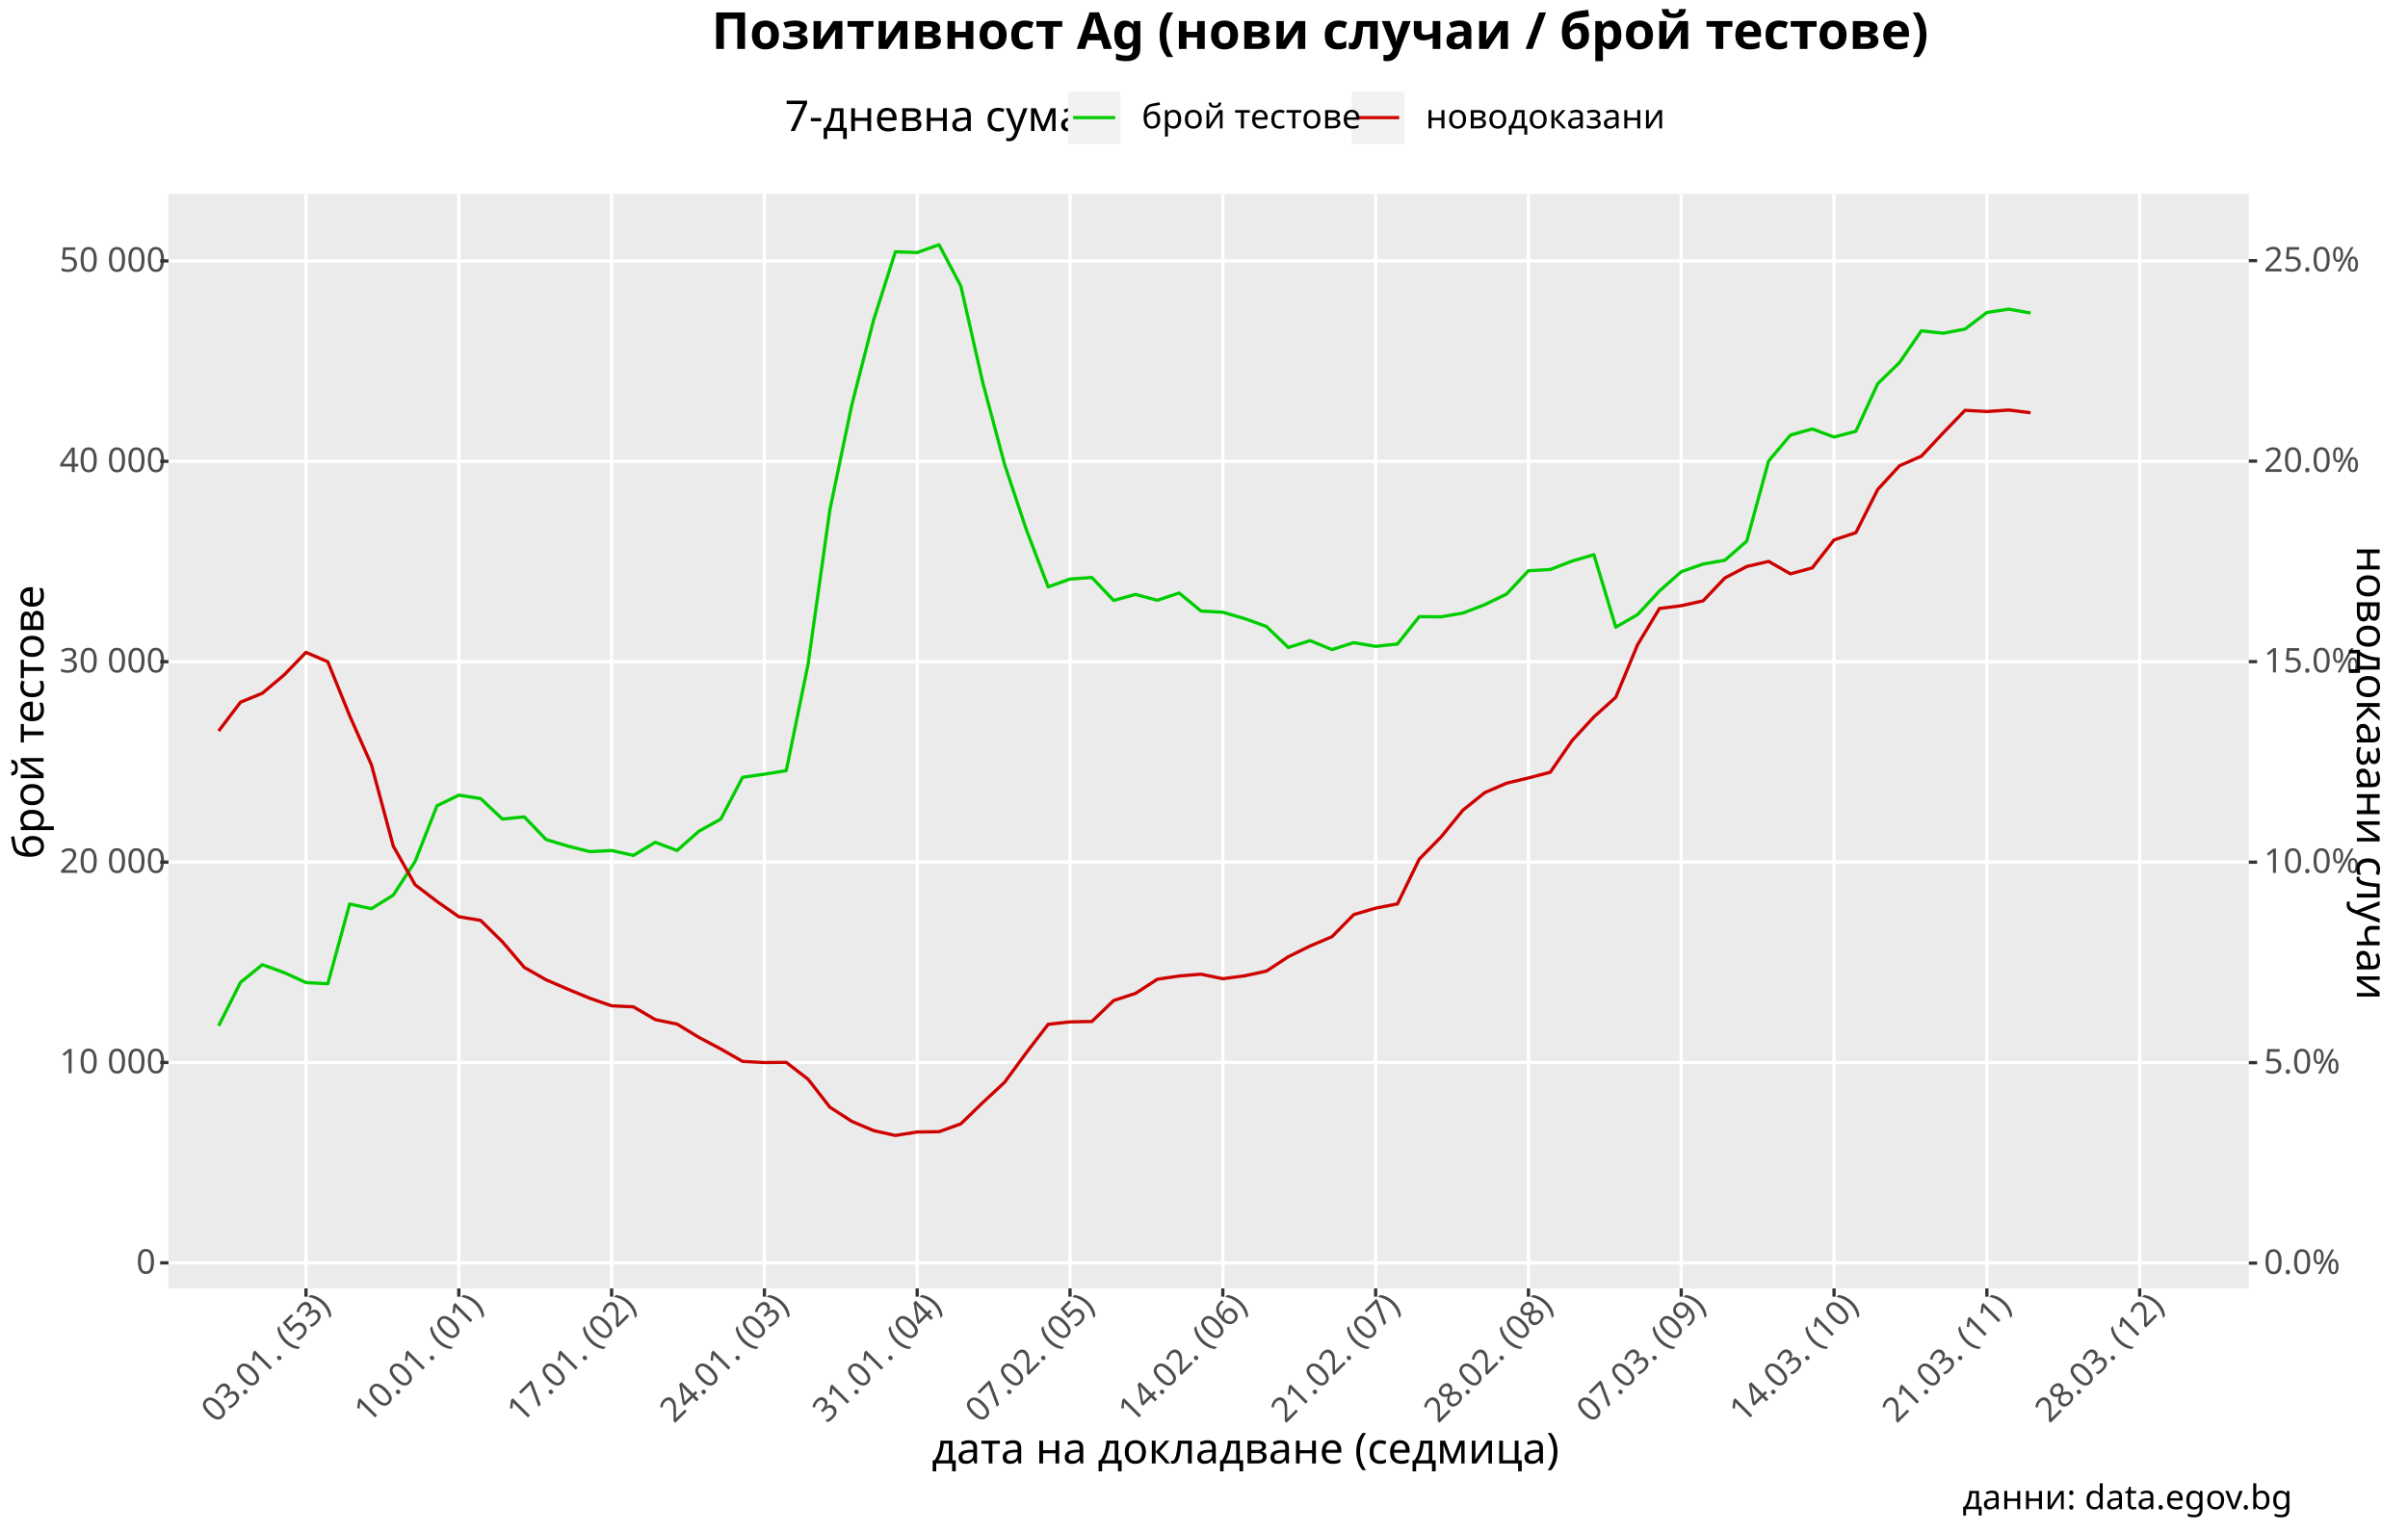
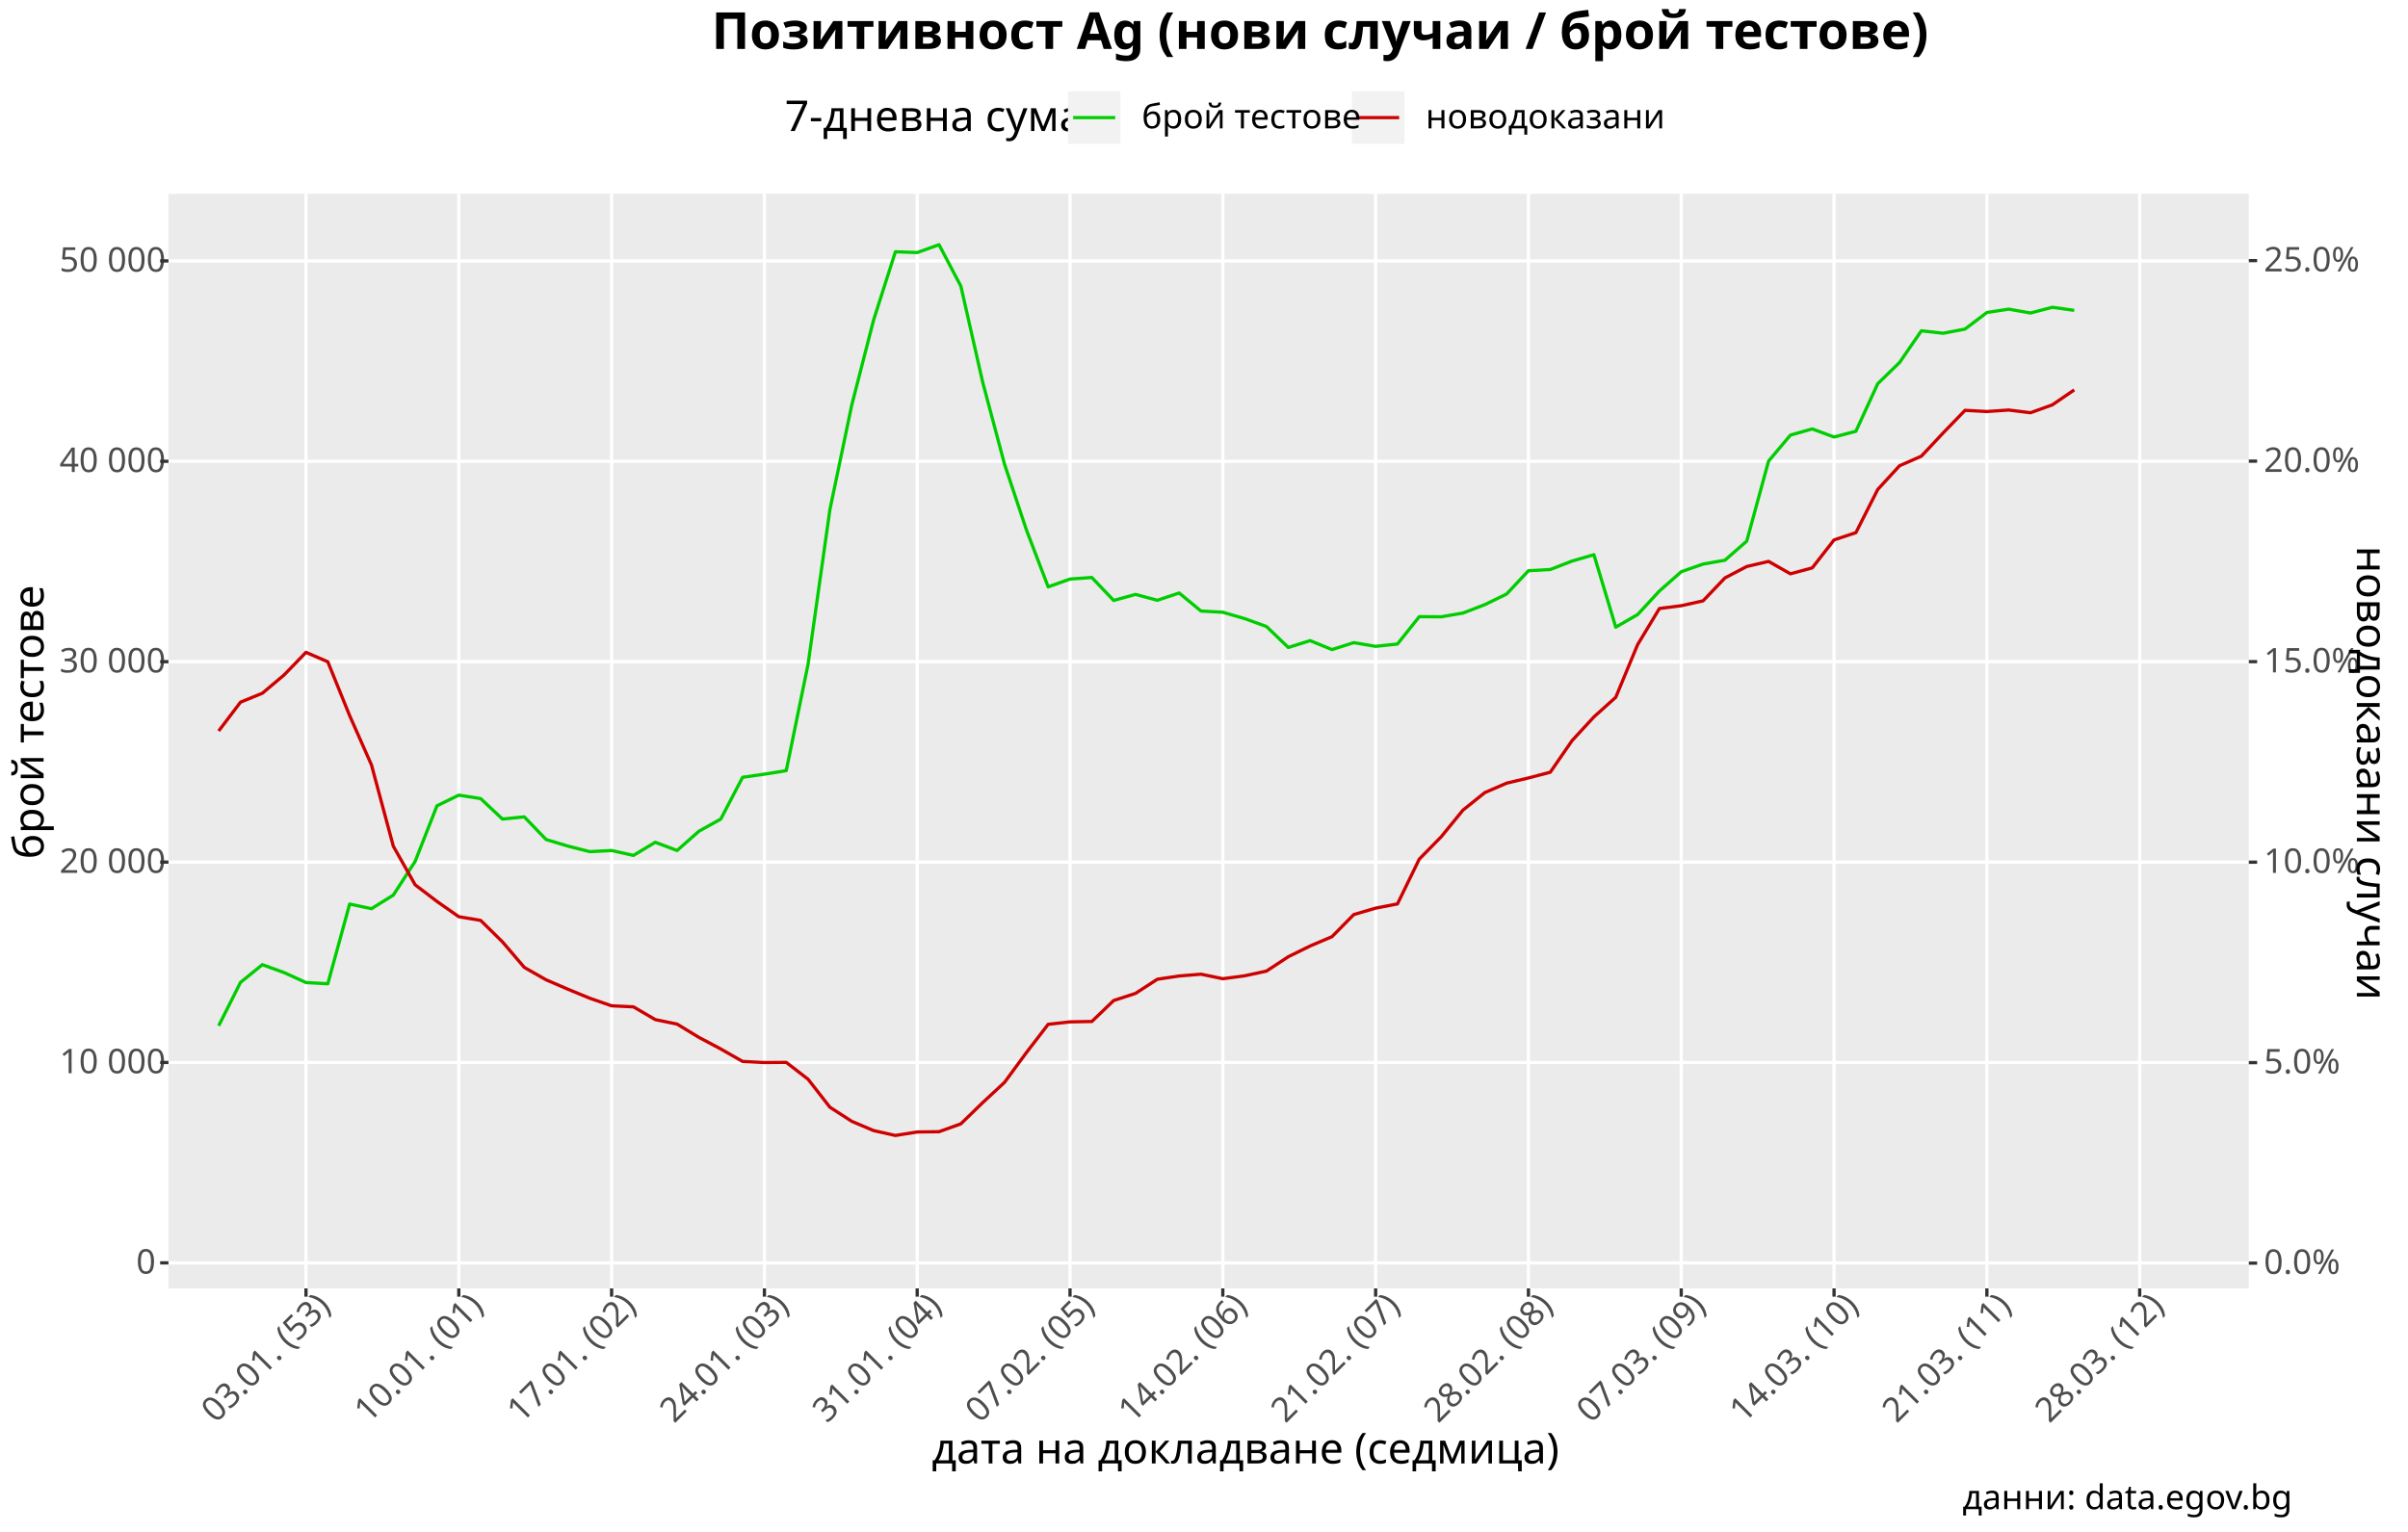
<svg xmlns="http://www.w3.org/2000/svg" viewBox="0 0 792.00 504.00">
  <defs>
    <style type="text/css">
    line, polyline, polygon, path, rect, circle {
      fill: none;
      stroke: #000000;
      stroke-linecap: round;
      stroke-linejoin: round;
      stroke-miterlimit: 10.00;
    }
  </style>
  </defs>
  <rect width="100%" height="100%" style="stroke: none; fill: #FFFFFF;" />
  <rect x="0.00" y="0.00" width="792.00" height="504.00" style="stroke-width: 1.07; stroke: #FFFFFF; fill: #FFFFFF;" />
  <defs>
    <clipPath id="cpNTUuNDF8NzM5LjY1fDQyMy44N3w2My43Nw==">
      <rect x="55.41" y="63.77" width="684.24" height="360.10" />
    </clipPath>
  </defs>
  <rect x="55.41" y="63.77" width="684.24" height="360.10" style="stroke-width: 1.07; stroke: none; fill: #EBEBEB;" clip-path="url(#cpNTUuNDF8NzM5LjY1fDQyMy44N3w2My43Nw==)" />
  <polyline points="55.41,415.49 739.65,415.49 " style="stroke-width: 1.07; stroke: #FFFFFF; stroke-linecap: butt;" clip-path="url(#cpNTUuNDF8NzM5LjY1fDQyMy44N3w2My43Nw==)" />
  <polyline points="55.41,349.56 739.65,349.56 " style="stroke-width: 1.07; stroke: #FFFFFF; stroke-linecap: butt;" clip-path="url(#cpNTUuNDF8NzM5LjY1fDQyMy44N3w2My43Nw==)" />
  <polyline points="55.41,283.63 739.65,283.63 " style="stroke-width: 1.07; stroke: #FFFFFF; stroke-linecap: butt;" clip-path="url(#cpNTUuNDF8NzM5LjY1fDQyMy44N3w2My43Nw==)" />
  <polyline points="55.41,217.70 739.65,217.70 " style="stroke-width: 1.07; stroke: #FFFFFF; stroke-linecap: butt;" clip-path="url(#cpNTUuNDF8NzM5LjY1fDQyMy44N3w2My43Nw==)" />
  <polyline points="55.41,151.77 739.65,151.77 " style="stroke-width: 1.07; stroke: #FFFFFF; stroke-linecap: butt;" clip-path="url(#cpNTUuNDF8NzM5LjY1fDQyMy44N3w2My43Nw==)" />
  <polyline points="55.41,85.84 739.65,85.84 " style="stroke-width: 1.07; stroke: #FFFFFF; stroke-linecap: butt;" clip-path="url(#cpNTUuNDF8NzM5LjY1fDQyMy44N3w2My43Nw==)" />
  <polyline points="100.64,423.87 100.64,63.77 " style="stroke-width: 1.07; stroke: #FFFFFF; stroke-linecap: butt;" clip-path="url(#cpNTUuNDF8NzM5LjY1fDQyMy44N3w2My43Nw==)" />
  <polyline points="150.90,423.87 150.90,63.77 " style="stroke-width: 1.07; stroke: #FFFFFF; stroke-linecap: butt;" clip-path="url(#cpNTUuNDF8NzM5LjY1fDQyMy44N3w2My43Nw==)" />
  <polyline points="201.16,423.87 201.16,63.77 " style="stroke-width: 1.07; stroke: #FFFFFF; stroke-linecap: butt;" clip-path="url(#cpNTUuNDF8NzM5LjY1fDQyMy44N3w2My43Nw==)" />
  <polyline points="251.42,423.87 251.42,63.77 " style="stroke-width: 1.07; stroke: #FFFFFF; stroke-linecap: butt;" clip-path="url(#cpNTUuNDF8NzM5LjY1fDQyMy44N3w2My43Nw==)" />
  <polyline points="301.67,423.87 301.67,63.77 " style="stroke-width: 1.07; stroke: #FFFFFF; stroke-linecap: butt;" clip-path="url(#cpNTUuNDF8NzM5LjY1fDQyMy44N3w2My43Nw==)" />
  <polyline points="351.93,423.87 351.93,63.77 " style="stroke-width: 1.07; stroke: #FFFFFF; stroke-linecap: butt;" clip-path="url(#cpNTUuNDF8NzM5LjY1fDQyMy44N3w2My43Nw==)" />
  <polyline points="402.19,423.87 402.19,63.77 " style="stroke-width: 1.07; stroke: #FFFFFF; stroke-linecap: butt;" clip-path="url(#cpNTUuNDF8NzM5LjY1fDQyMy44N3w2My43Nw==)" />
  <polyline points="452.45,423.87 452.45,63.77 " style="stroke-width: 1.07; stroke: #FFFFFF; stroke-linecap: butt;" clip-path="url(#cpNTUuNDF8NzM5LjY1fDQyMy44N3w2My43Nw==)" />
  <polyline points="502.71,423.87 502.71,63.77 " style="stroke-width: 1.07; stroke: #FFFFFF; stroke-linecap: butt;" clip-path="url(#cpNTUuNDF8NzM5LjY1fDQyMy44N3w2My43Nw==)" />
  <polyline points="552.97,423.87 552.97,63.77 " style="stroke-width: 1.07; stroke: #FFFFFF; stroke-linecap: butt;" clip-path="url(#cpNTUuNDF8NzM5LjY1fDQyMy44N3w2My43Nw==)" />
  <polyline points="603.23,423.87 603.23,63.77 " style="stroke-width: 1.07; stroke: #FFFFFF; stroke-linecap: butt;" clip-path="url(#cpNTUuNDF8NzM5LjY1fDQyMy44N3w2My43Nw==)" />
  <polyline points="653.49,423.87 653.49,63.77 " style="stroke-width: 1.07; stroke: #FFFFFF; stroke-linecap: butt;" clip-path="url(#cpNTUuNDF8NzM5LjY1fDQyMy44N3w2My43Nw==)" />
  <polyline points="703.75,423.87 703.75,63.77 " style="stroke-width: 1.07; stroke: #FFFFFF; stroke-linecap: butt;" clip-path="url(#cpNTUuNDF8NzM5LjY1fDQyMy44N3w2My43Nw==)" />
-   <polyline points="71.92,337.49 79.10,323.21 86.28,317.38 93.46,319.99 100.64,323.26 107.82,323.66 115.00,297.43 122.18,298.96 129.36,294.49 136.54,283.40 143.72,265.11 150.90,261.60 158.08,262.73 165.26,269.47 172.44,268.75 179.62,276.21 186.80,278.37 193.98,280.19 201.16,279.82 208.34,281.43 215.52,277.11 222.70,279.81 229.88,273.47 237.06,269.48 244.24,255.73 251.42,254.70 258.60,253.54 265.78,218.51 272.96,167.66 280.14,133.29 287.32,105.32 294.50,82.83 301.67,83.09 308.85,80.51 316.03,94.14 323.21,125.74 330.39,152.72 337.57,174.28 344.75,193.08 351.93,190.51 359.11,190.00 366.29,197.55 373.47,195.56 380.65,197.49 387.83,195.10 395.01,201.03 402.19,201.43 409.37,203.52 416.55,206.12 423.73,213.02 430.91,210.77 438.09,213.71 445.27,211.43 452.45,212.65 459.63,211.88 466.81,202.88 473.99,202.93 481.17,201.70 488.35,198.93 495.53,195.44 502.71,187.77 509.89,187.37 517.07,184.59 524.25,182.50 531.43,206.34 538.61,202.20 545.79,194.44 552.97,188.10 560.15,185.58 567.33,184.32 574.51,178.03 581.69,151.69 588.87,143.15 596.05,141.12 603.23,143.78 610.41,141.89 617.59,126.24 624.77,119.26 631.95,108.83 639.13,109.64 646.31,108.26 653.49,102.81 660.67,101.71 667.85,102.98 " style="stroke-width: 1.07; stroke: #00CD00; stroke-linecap: butt;" clip-path="url(#cpNTUuNDF8NzM5LjY1fDQyMy44N3w2My43Nw==)" />
-   <polyline points="71.92,240.49 79.10,231.02 86.28,228.08 93.46,222.04 100.64,214.62 107.82,217.73 115.00,235.44 122.18,251.66 129.36,278.40 136.54,291.10 143.72,296.57 150.90,301.60 158.08,302.81 165.26,309.87 172.44,318.27 179.62,322.36 186.80,325.46 193.98,328.42 201.16,330.91 208.34,331.25 215.52,335.45 222.70,336.93 229.88,341.30 237.06,345.11 244.24,349.21 251.42,349.58 258.60,349.52 265.78,355.07 272.96,364.28 280.14,368.91 287.32,371.96 294.50,373.57 301.67,372.42 308.85,372.33 316.03,369.74 323.21,362.77 330.39,356.10 337.57,346.33 344.75,337.00 351.93,336.20 359.11,336.07 366.29,329.17 373.47,326.83 380.65,322.17 387.83,321.10 395.01,320.51 402.19,322.00 409.37,321.04 416.55,319.49 423.73,314.76 430.91,311.23 438.09,308.17 445.27,300.89 452.45,298.78 459.63,297.39 466.81,282.64 473.99,275.33 481.17,266.53 488.35,260.77 495.53,257.66 502.71,255.95 509.89,254.06 517.07,243.65 524.25,235.86 531.43,229.40 538.61,212.10 545.79,200.20 552.97,199.28 560.15,197.68 567.33,190.14 574.51,186.38 581.69,184.70 588.87,188.78 596.05,186.84 603.23,177.63 610.41,175.24 617.59,161.04 624.77,153.23 631.95,150.08 639.13,142.41 646.31,135.00 653.49,135.39 660.67,134.90 667.85,135.79 " style="stroke-width: 1.07; stroke: #CD0000; stroke-linecap: butt;" clip-path="url(#cpNTUuNDF8NzM5LjY1fDQyMy44N3w2My43Nw==)" />
+   <polyline points="71.92,337.49 79.10,323.21 86.28,317.38 93.46,319.99 100.64,323.26 107.82,323.66 115.00,297.43 122.18,298.96 129.36,294.49 136.54,283.40 143.72,265.11 150.90,261.60 158.08,262.73 165.26,269.47 172.44,268.75 179.62,276.21 186.80,278.37 193.98,280.19 201.16,279.82 208.34,281.43 215.52,277.11 222.70,279.81 229.88,273.47 237.06,269.48 244.24,255.73 251.42,254.70 258.60,253.54 265.78,218.51 272.96,167.66 280.14,133.29 287.32,105.32 294.50,82.83 301.67,83.09 308.85,80.51 316.03,94.14 323.21,125.74 330.39,152.72 337.57,174.28 344.75,193.08 351.93,190.51 359.11,190.00 366.29,197.55 373.47,195.56 380.65,197.49 387.83,195.10 395.01,201.03 402.19,201.43 409.37,203.52 416.55,206.12 423.73,213.02 430.91,210.77 438.09,213.71 445.27,211.43 452.45,212.65 459.63,211.88 466.81,202.88 473.99,202.93 481.17,201.70 488.35,198.93 495.53,195.44 502.71,187.77 509.89,187.37 517.07,184.59 524.25,182.50 531.43,206.34 538.61,202.20 545.79,194.44 552.97,188.10 560.15,185.58 567.33,184.32 574.51,178.03 581.69,151.69 588.87,143.15 596.05,141.12 603.23,143.78 610.41,141.89 617.59,126.24 624.77,119.26 631.95,108.83 639.13,109.64 646.31,108.26 653.49,102.81 660.67,101.71 667.85,102.98 675.03,101.09 682.21,102.11 " style="stroke-width: 1.07; stroke: #00CD00; stroke-linecap: butt;" clip-path="url(#cpNTUuNDF8NzM5LjY1fDQyMy44N3w2My43Nw==)" />
+   <polyline points="71.92,240.49 79.10,231.02 86.28,228.08 93.46,222.04 100.64,214.62 107.82,217.73 115.00,235.44 122.18,251.66 129.36,278.40 136.54,291.10 143.72,296.57 150.90,301.60 158.08,302.81 165.26,309.87 172.44,318.27 179.62,322.36 186.80,325.46 193.98,328.42 201.16,330.91 208.34,331.25 215.52,335.45 222.70,336.93 229.88,341.30 237.06,345.11 244.24,349.21 251.42,349.58 258.60,349.52 265.78,355.07 272.96,364.28 280.14,368.91 287.32,371.96 294.50,373.57 301.67,372.42 308.85,372.33 316.03,369.74 323.21,362.77 330.39,356.10 337.57,346.33 344.75,337.00 351.93,336.20 359.11,336.07 366.29,329.17 373.47,326.83 380.65,322.17 387.83,321.10 395.01,320.51 402.19,322.00 409.37,321.04 416.55,319.49 423.73,314.76 430.91,311.23 438.09,308.17 445.27,300.89 452.45,298.78 459.63,297.39 466.81,282.64 473.99,275.33 481.17,266.53 488.35,260.77 495.53,257.66 502.71,255.95 509.89,254.06 517.07,243.65 524.25,235.86 531.43,229.40 538.61,212.10 545.79,200.20 552.97,199.28 560.15,197.68 567.33,190.14 574.51,186.38 581.69,184.70 588.87,188.78 596.05,186.84 603.23,177.63 610.41,175.24 617.59,161.04 624.77,153.23 631.95,150.08 639.13,142.41 646.31,135.00 653.49,135.39 660.67,134.90 667.85,135.79 675.03,133.19 682.21,128.28 " style="stroke-width: 1.07; stroke: #CD0000; stroke-linecap: butt;" clip-path="url(#cpNTUuNDF8NzM5LjY1fDQyMy44N3w2My43Nw==)" />
  <defs>
    <clipPath id="cpMC4wMHw3OTIuMDB8NTA0LjAwfDAuMDA=">
      <rect x="0.00" y="0.00" width="792.00" height="504.00" />
    </clipPath>
  </defs>
  <g clip-path="url(#cpMC4wMHw3OTIuMDB8NTA0LjAwfDAuMDA=)">
    <text x="44.80" y="419.03" style="font-size: 11.20px; fill: #4D4D4D; font-family: Calibri;" textLength="5.68px" lengthAdjust="spacingAndGlyphs">0</text>
  </g>
  <g clip-path="url(#cpMC4wMHw3OTIuMDB8NTA0LjAwfDAuMDA=)">
    <text x="19.56" y="353.10" style="font-size: 11.20px; fill: #4D4D4D; font-family: Calibri;" textLength="30.91px" lengthAdjust="spacingAndGlyphs">10 000</text>
  </g>
  <g clip-path="url(#cpMC4wMHw3OTIuMDB8NTA0LjAwfDAuMDA=)">
    <text x="19.56" y="287.17" style="font-size: 11.20px; fill: #4D4D4D; font-family: Calibri;" textLength="30.91px" lengthAdjust="spacingAndGlyphs">20 000</text>
  </g>
  <g clip-path="url(#cpMC4wMHw3OTIuMDB8NTA0LjAwfDAuMDA=)">
    <text x="19.56" y="221.24" style="font-size: 11.20px; fill: #4D4D4D; font-family: Calibri;" textLength="30.91px" lengthAdjust="spacingAndGlyphs">30 000</text>
  </g>
  <g clip-path="url(#cpMC4wMHw3OTIuMDB8NTA0LjAwfDAuMDA=)">
    <text x="19.56" y="155.30" style="font-size: 11.20px; fill: #4D4D4D; font-family: Calibri;" textLength="30.91px" lengthAdjust="spacingAndGlyphs">40 000</text>
  </g>
  <g clip-path="url(#cpMC4wMHw3OTIuMDB8NTA0LjAwfDAuMDA=)">
    <text x="19.56" y="89.37" style="font-size: 11.20px; fill: #4D4D4D; font-family: Calibri;" textLength="30.91px" lengthAdjust="spacingAndGlyphs">50 000</text>
  </g>
  <polyline points="52.67,415.49 55.41,415.49 " style="stroke-width: 1.07; stroke: #333333; stroke-linecap: butt;" clip-path="url(#cpMC4wMHw3OTIuMDB8NTA0LjAwfDAuMDA=)" />
  <polyline points="52.67,349.56 55.41,349.56 " style="stroke-width: 1.07; stroke: #333333; stroke-linecap: butt;" clip-path="url(#cpMC4wMHw3OTIuMDB8NTA0LjAwfDAuMDA=)" />
  <polyline points="52.67,283.63 55.41,283.63 " style="stroke-width: 1.07; stroke: #333333; stroke-linecap: butt;" clip-path="url(#cpMC4wMHw3OTIuMDB8NTA0LjAwfDAuMDA=)" />
  <polyline points="52.67,217.70 55.41,217.70 " style="stroke-width: 1.07; stroke: #333333; stroke-linecap: butt;" clip-path="url(#cpMC4wMHw3OTIuMDB8NTA0LjAwfDAuMDA=)" />
  <polyline points="52.67,151.77 55.41,151.77 " style="stroke-width: 1.07; stroke: #333333; stroke-linecap: butt;" clip-path="url(#cpMC4wMHw3OTIuMDB8NTA0LjAwfDAuMDA=)" />
  <polyline points="52.67,85.84 55.41,85.84 " style="stroke-width: 1.07; stroke: #333333; stroke-linecap: butt;" clip-path="url(#cpMC4wMHw3OTIuMDB8NTA0LjAwfDAuMDA=)" />
  <polyline points="739.65,415.58 742.38,415.58 " style="stroke-width: 1.07; stroke: #333333; stroke-linecap: butt;" clip-path="url(#cpMC4wMHw3OTIuMDB8NTA0LjAwfDAuMDA=)" />
  <polyline points="739.65,349.61 742.38,349.61 " style="stroke-width: 1.07; stroke: #333333; stroke-linecap: butt;" clip-path="url(#cpMC4wMHw3OTIuMDB8NTA0LjAwfDAuMDA=)" />
  <polyline points="739.65,283.65 742.38,283.65 " style="stroke-width: 1.07; stroke: #333333; stroke-linecap: butt;" clip-path="url(#cpMC4wMHw3OTIuMDB8NTA0LjAwfDAuMDA=)" />
  <polyline points="739.65,217.68 742.38,217.68 " style="stroke-width: 1.07; stroke: #333333; stroke-linecap: butt;" clip-path="url(#cpMC4wMHw3OTIuMDB8NTA0LjAwfDAuMDA=)" />
  <polyline points="739.65,151.72 742.38,151.72 " style="stroke-width: 1.07; stroke: #333333; stroke-linecap: butt;" clip-path="url(#cpMC4wMHw3OTIuMDB8NTA0LjAwfDAuMDA=)" />
  <polyline points="739.65,85.75 742.38,85.75 " style="stroke-width: 1.07; stroke: #333333; stroke-linecap: butt;" clip-path="url(#cpMC4wMHw3OTIuMDB8NTA0LjAwfDAuMDA=)" />
  <g clip-path="url(#cpMC4wMHw3OTIuMDB8NTA0LjAwfDAuMDA=)">
    <text x="744.58" y="419.11" style="font-size: 11.20px; fill: #4D4D4D; font-family: Calibri;" textLength="22.19px" lengthAdjust="spacingAndGlyphs">0.0%</text>
  </g>
  <g clip-path="url(#cpMC4wMHw3OTIuMDB8NTA0LjAwfDAuMDA=)">
    <text x="744.58" y="353.15" style="font-size: 11.20px; fill: #4D4D4D; font-family: Calibri;" textLength="22.19px" lengthAdjust="spacingAndGlyphs">5.0%</text>
  </g>
  <g clip-path="url(#cpMC4wMHw3OTIuMDB8NTA0LjAwfDAuMDA=)">
    <text x="744.58" y="287.18" style="font-size: 11.20px; fill: #4D4D4D; font-family: Calibri;" textLength="27.86px" lengthAdjust="spacingAndGlyphs">10.0%</text>
  </g>
  <g clip-path="url(#cpMC4wMHw3OTIuMDB8NTA0LjAwfDAuMDA=)">
    <text x="744.58" y="221.22" style="font-size: 11.20px; fill: #4D4D4D; font-family: Calibri;" textLength="27.86px" lengthAdjust="spacingAndGlyphs">15.0%</text>
  </g>
  <g clip-path="url(#cpMC4wMHw3OTIuMDB8NTA0LjAwfDAuMDA=)">
    <text x="744.58" y="155.26" style="font-size: 11.20px; fill: #4D4D4D; font-family: Calibri;" textLength="27.86px" lengthAdjust="spacingAndGlyphs">20.0%</text>
  </g>
  <g clip-path="url(#cpMC4wMHw3OTIuMDB8NTA0LjAwfDAuMDA=)">
    <text x="744.58" y="89.29" style="font-size: 11.20px; fill: #4D4D4D; font-family: Calibri;" textLength="27.86px" lengthAdjust="spacingAndGlyphs">25.0%</text>
  </g>
  <polyline points="100.64,426.61 100.64,423.87 " style="stroke-width: 1.07; stroke: #333333; stroke-linecap: butt;" clip-path="url(#cpMC4wMHw3OTIuMDB8NTA0LjAwfDAuMDA=)" />
  <polyline points="150.90,426.61 150.90,423.87 " style="stroke-width: 1.07; stroke: #333333; stroke-linecap: butt;" clip-path="url(#cpMC4wMHw3OTIuMDB8NTA0LjAwfDAuMDA=)" />
  <polyline points="201.16,426.61 201.16,423.87 " style="stroke-width: 1.07; stroke: #333333; stroke-linecap: butt;" clip-path="url(#cpMC4wMHw3OTIuMDB8NTA0LjAwfDAuMDA=)" />
  <polyline points="251.42,426.61 251.42,423.87 " style="stroke-width: 1.07; stroke: #333333; stroke-linecap: butt;" clip-path="url(#cpMC4wMHw3OTIuMDB8NTA0LjAwfDAuMDA=)" />
  <polyline points="301.67,426.61 301.67,423.87 " style="stroke-width: 1.07; stroke: #333333; stroke-linecap: butt;" clip-path="url(#cpMC4wMHw3OTIuMDB8NTA0LjAwfDAuMDA=)" />
  <polyline points="351.93,426.61 351.93,423.87 " style="stroke-width: 1.07; stroke: #333333; stroke-linecap: butt;" clip-path="url(#cpMC4wMHw3OTIuMDB8NTA0LjAwfDAuMDA=)" />
  <polyline points="402.19,426.61 402.19,423.87 " style="stroke-width: 1.07; stroke: #333333; stroke-linecap: butt;" clip-path="url(#cpMC4wMHw3OTIuMDB8NTA0LjAwfDAuMDA=)" />
  <polyline points="452.45,426.61 452.45,423.87 " style="stroke-width: 1.07; stroke: #333333; stroke-linecap: butt;" clip-path="url(#cpMC4wMHw3OTIuMDB8NTA0LjAwfDAuMDA=)" />
  <polyline points="502.71,426.61 502.71,423.87 " style="stroke-width: 1.07; stroke: #333333; stroke-linecap: butt;" clip-path="url(#cpMC4wMHw3OTIuMDB8NTA0LjAwfDAuMDA=)" />
  <polyline points="552.97,426.61 552.97,423.87 " style="stroke-width: 1.07; stroke: #333333; stroke-linecap: butt;" clip-path="url(#cpMC4wMHw3OTIuMDB8NTA0LjAwfDAuMDA=)" />
  <polyline points="603.23,426.61 603.23,423.87 " style="stroke-width: 1.07; stroke: #333333; stroke-linecap: butt;" clip-path="url(#cpMC4wMHw3OTIuMDB8NTA0LjAwfDAuMDA=)" />
  <polyline points="653.49,426.61 653.49,423.87 " style="stroke-width: 1.07; stroke: #333333; stroke-linecap: butt;" clip-path="url(#cpMC4wMHw3OTIuMDB8NTA0LjAwfDAuMDA=)" />
  <polyline points="703.75,426.61 703.75,423.87 " style="stroke-width: 1.07; stroke: #333333; stroke-linecap: butt;" clip-path="url(#cpMC4wMHw3OTIuMDB8NTA0LjAwfDAuMDA=)" />
  <g clip-path="url(#cpMC4wMHw3OTIuMDB8NTA0LjAwfDAuMDA=)">
    <text transform="translate(70.97,468.48) rotate(-45)" style="font-size: 11.20px; fill: #4D4D4D; font-family: Calibri;" textLength="49.04px" lengthAdjust="spacingAndGlyphs">03.01. (53)</text>
  </g>
  <g clip-path="url(#cpMC4wMHw3OTIuMDB8NTA0LjAwfDAuMDA=)">
    <text transform="translate(121.23,468.48) rotate(-45)" style="font-size: 11.20px; fill: #4D4D4D; font-family: Calibri;" textLength="49.04px" lengthAdjust="spacingAndGlyphs">10.01. (01)</text>
  </g>
  <g clip-path="url(#cpMC4wMHw3OTIuMDB8NTA0LjAwfDAuMDA=)">
    <text transform="translate(171.49,468.48) rotate(-45)" style="font-size: 11.20px; fill: #4D4D4D; font-family: Calibri;" textLength="49.04px" lengthAdjust="spacingAndGlyphs">17.01. (02)</text>
  </g>
  <g clip-path="url(#cpMC4wMHw3OTIuMDB8NTA0LjAwfDAuMDA=)">
    <text transform="translate(221.74,468.48) rotate(-45)" style="font-size: 11.20px; fill: #4D4D4D; font-family: Calibri;" textLength="49.04px" lengthAdjust="spacingAndGlyphs">24.01. (03)</text>
  </g>
  <g clip-path="url(#cpMC4wMHw3OTIuMDB8NTA0LjAwfDAuMDA=)">
    <text transform="translate(272.00,468.48) rotate(-45)" style="font-size: 11.20px; fill: #4D4D4D; font-family: Calibri;" textLength="49.04px" lengthAdjust="spacingAndGlyphs">31.01. (04)</text>
  </g>
  <g clip-path="url(#cpMC4wMHw3OTIuMDB8NTA0LjAwfDAuMDA=)">
    <text transform="translate(322.26,468.48) rotate(-45)" style="font-size: 11.20px; fill: #4D4D4D; font-family: Calibri;" textLength="49.04px" lengthAdjust="spacingAndGlyphs">07.02. (05)</text>
  </g>
  <g clip-path="url(#cpMC4wMHw3OTIuMDB8NTA0LjAwfDAuMDA=)">
    <text transform="translate(372.52,468.48) rotate(-45)" style="font-size: 11.20px; fill: #4D4D4D; font-family: Calibri;" textLength="49.04px" lengthAdjust="spacingAndGlyphs">14.02. (06)</text>
  </g>
  <g clip-path="url(#cpMC4wMHw3OTIuMDB8NTA0LjAwfDAuMDA=)">
    <text transform="translate(422.78,468.48) rotate(-45)" style="font-size: 11.20px; fill: #4D4D4D; font-family: Calibri;" textLength="49.04px" lengthAdjust="spacingAndGlyphs">21.02. (07)</text>
  </g>
  <g clip-path="url(#cpMC4wMHw3OTIuMDB8NTA0LjAwfDAuMDA=)">
    <text transform="translate(473.04,468.48) rotate(-45)" style="font-size: 11.20px; fill: #4D4D4D; font-family: Calibri;" textLength="49.04px" lengthAdjust="spacingAndGlyphs">28.02. (08)</text>
  </g>
  <g clip-path="url(#cpMC4wMHw3OTIuMDB8NTA0LjAwfDAuMDA=)">
    <text transform="translate(523.30,468.48) rotate(-45)" style="font-size: 11.20px; fill: #4D4D4D; font-family: Calibri;" textLength="49.04px" lengthAdjust="spacingAndGlyphs">07.03. (09)</text>
  </g>
  <g clip-path="url(#cpMC4wMHw3OTIuMDB8NTA0LjAwfDAuMDA=)">
    <text transform="translate(573.56,468.48) rotate(-45)" style="font-size: 11.20px; fill: #4D4D4D; font-family: Calibri;" textLength="49.04px" lengthAdjust="spacingAndGlyphs">14.03. (10)</text>
  </g>
  <g clip-path="url(#cpMC4wMHw3OTIuMDB8NTA0LjAwfDAuMDA=)">
    <text transform="translate(623.82,468.48) rotate(-45)" style="font-size: 11.20px; fill: #4D4D4D; font-family: Calibri;" textLength="49.04px" lengthAdjust="spacingAndGlyphs">21.03. (11)</text>
  </g>
  <g clip-path="url(#cpMC4wMHw3OTIuMDB8NTA0LjAwfDAuMDA=)">
    <text transform="translate(674.07,468.48) rotate(-45)" style="font-size: 11.20px; fill: #4D4D4D; font-family: Calibri;" textLength="49.04px" lengthAdjust="spacingAndGlyphs">28.03. (12)</text>
  </g>
  <g clip-path="url(#cpMC4wMHw3OTIuMDB8NTA0LjAwfDAuMDA=)">
    <text x="306.50" y="481.47" style="font-size: 14.00px; font-family: Calibri;" textLength="182.06px" lengthAdjust="spacingAndGlyphs">дата на докладване (седмица)</text>
  </g>
  <g clip-path="url(#cpMC4wMHw3OTIuMDB8NTA0LjAwfDAuMDA=)">
    <text transform="translate(14.33,282.67) rotate(-90)" style="font-size: 14.00px; font-family: Calibri;" textLength="77.71px" lengthAdjust="spacingAndGlyphs">брой тестове</text>
  </g>
  <g clip-path="url(#cpMC4wMHw3OTIuMDB8NTA0LjAwfDAuMDA=)">
    <text transform="translate(775.18,179.60) rotate(90)" style="font-size: 14.00px; font-family: Calibri;" textLength="128.43px" lengthAdjust="spacingAndGlyphs">новодоказани случаи</text>
  </g>
  <rect x="252.65" y="24.57" width="289.75" height="28.24" style="stroke-width: 1.07; stroke: none; fill: #FFFFFF;" clip-path="url(#cpMC4wMHw3OTIuMDB8NTA0LjAwfDAuMDA=)" />
  <g clip-path="url(#cpMC4wMHw3OTIuMDB8NTA0LjAwfDAuMDA=)">
    <text x="258.13" y="43.11" style="font-size: 14.00px; font-family: Calibri;" textLength="86.14px" lengthAdjust="spacingAndGlyphs">7-дневна сума</text>
  </g>
  <rect x="351.24" y="30.05" width="17.28" height="17.28" style="stroke-width: 1.07; stroke: none; fill: #F2F2F2;" clip-path="url(#cpMC4wMHw3OTIuMDB8NTA0LjAwfDAuMDA=)" />
  <line x1="352.97" y1="38.69" x2="366.80" y2="38.69" style="stroke-width: 1.07; stroke: #00CD00; stroke-linecap: butt;" clip-path="url(#cpMC4wMHw3OTIuMDB8NTA0LjAwfDAuMDA=)" />
  <rect x="444.64" y="30.05" width="17.28" height="17.28" style="stroke-width: 1.07; stroke: none; fill: #F2F2F2;" clip-path="url(#cpMC4wMHw3OTIuMDB8NTA0LjAwfDAuMDA=)" />
  <line x1="446.37" y1="38.69" x2="460.19" y2="38.69" style="stroke-width: 1.07; stroke: #CD0000; stroke-linecap: butt;" clip-path="url(#cpMC4wMHw3OTIuMDB8NTA0LjAwfDAuMDA=)" />
  <g clip-path="url(#cpMC4wMHw3OTIuMDB8NTA0LjAwfDAuMDA=)">
    <text x="375.50" y="42.23" style="font-size: 11.20px; font-family: Calibri;" textLength="62.17px" lengthAdjust="spacingAndGlyphs">брой тестове</text>
  </g>
  <g clip-path="url(#cpMC4wMHw3OTIuMDB8NTA0LjAwfDAuMDA=)">
    <text x="468.89" y="42.23" style="font-size: 11.20px; font-family: Calibri;" textLength="68.03px" lengthAdjust="spacingAndGlyphs">новодоказани</text>
  </g>
  <g clip-path="url(#cpMC4wMHw3OTIuMDB8NTA0LjAwfDAuMDA=)">
    <text x="234.04" y="16.09" style="font-size: 16.80px; font-weight: bold; font-family: Calibri;" textLength="326.98px" lengthAdjust="spacingAndGlyphs">Позитивност Ag (нови случаи / брой тестове)</text>
  </g>
  <g clip-path="url(#cpMC4wMHw3OTIuMDB8NTA0LjAwfDAuMDA=)">
    <text x="645.48" y="496.52" style="font-size: 11.20px; font-family: Calibri;" textLength="94.16px" lengthAdjust="spacingAndGlyphs">данни: data.egov.bg</text>
  </g>
</svg>
